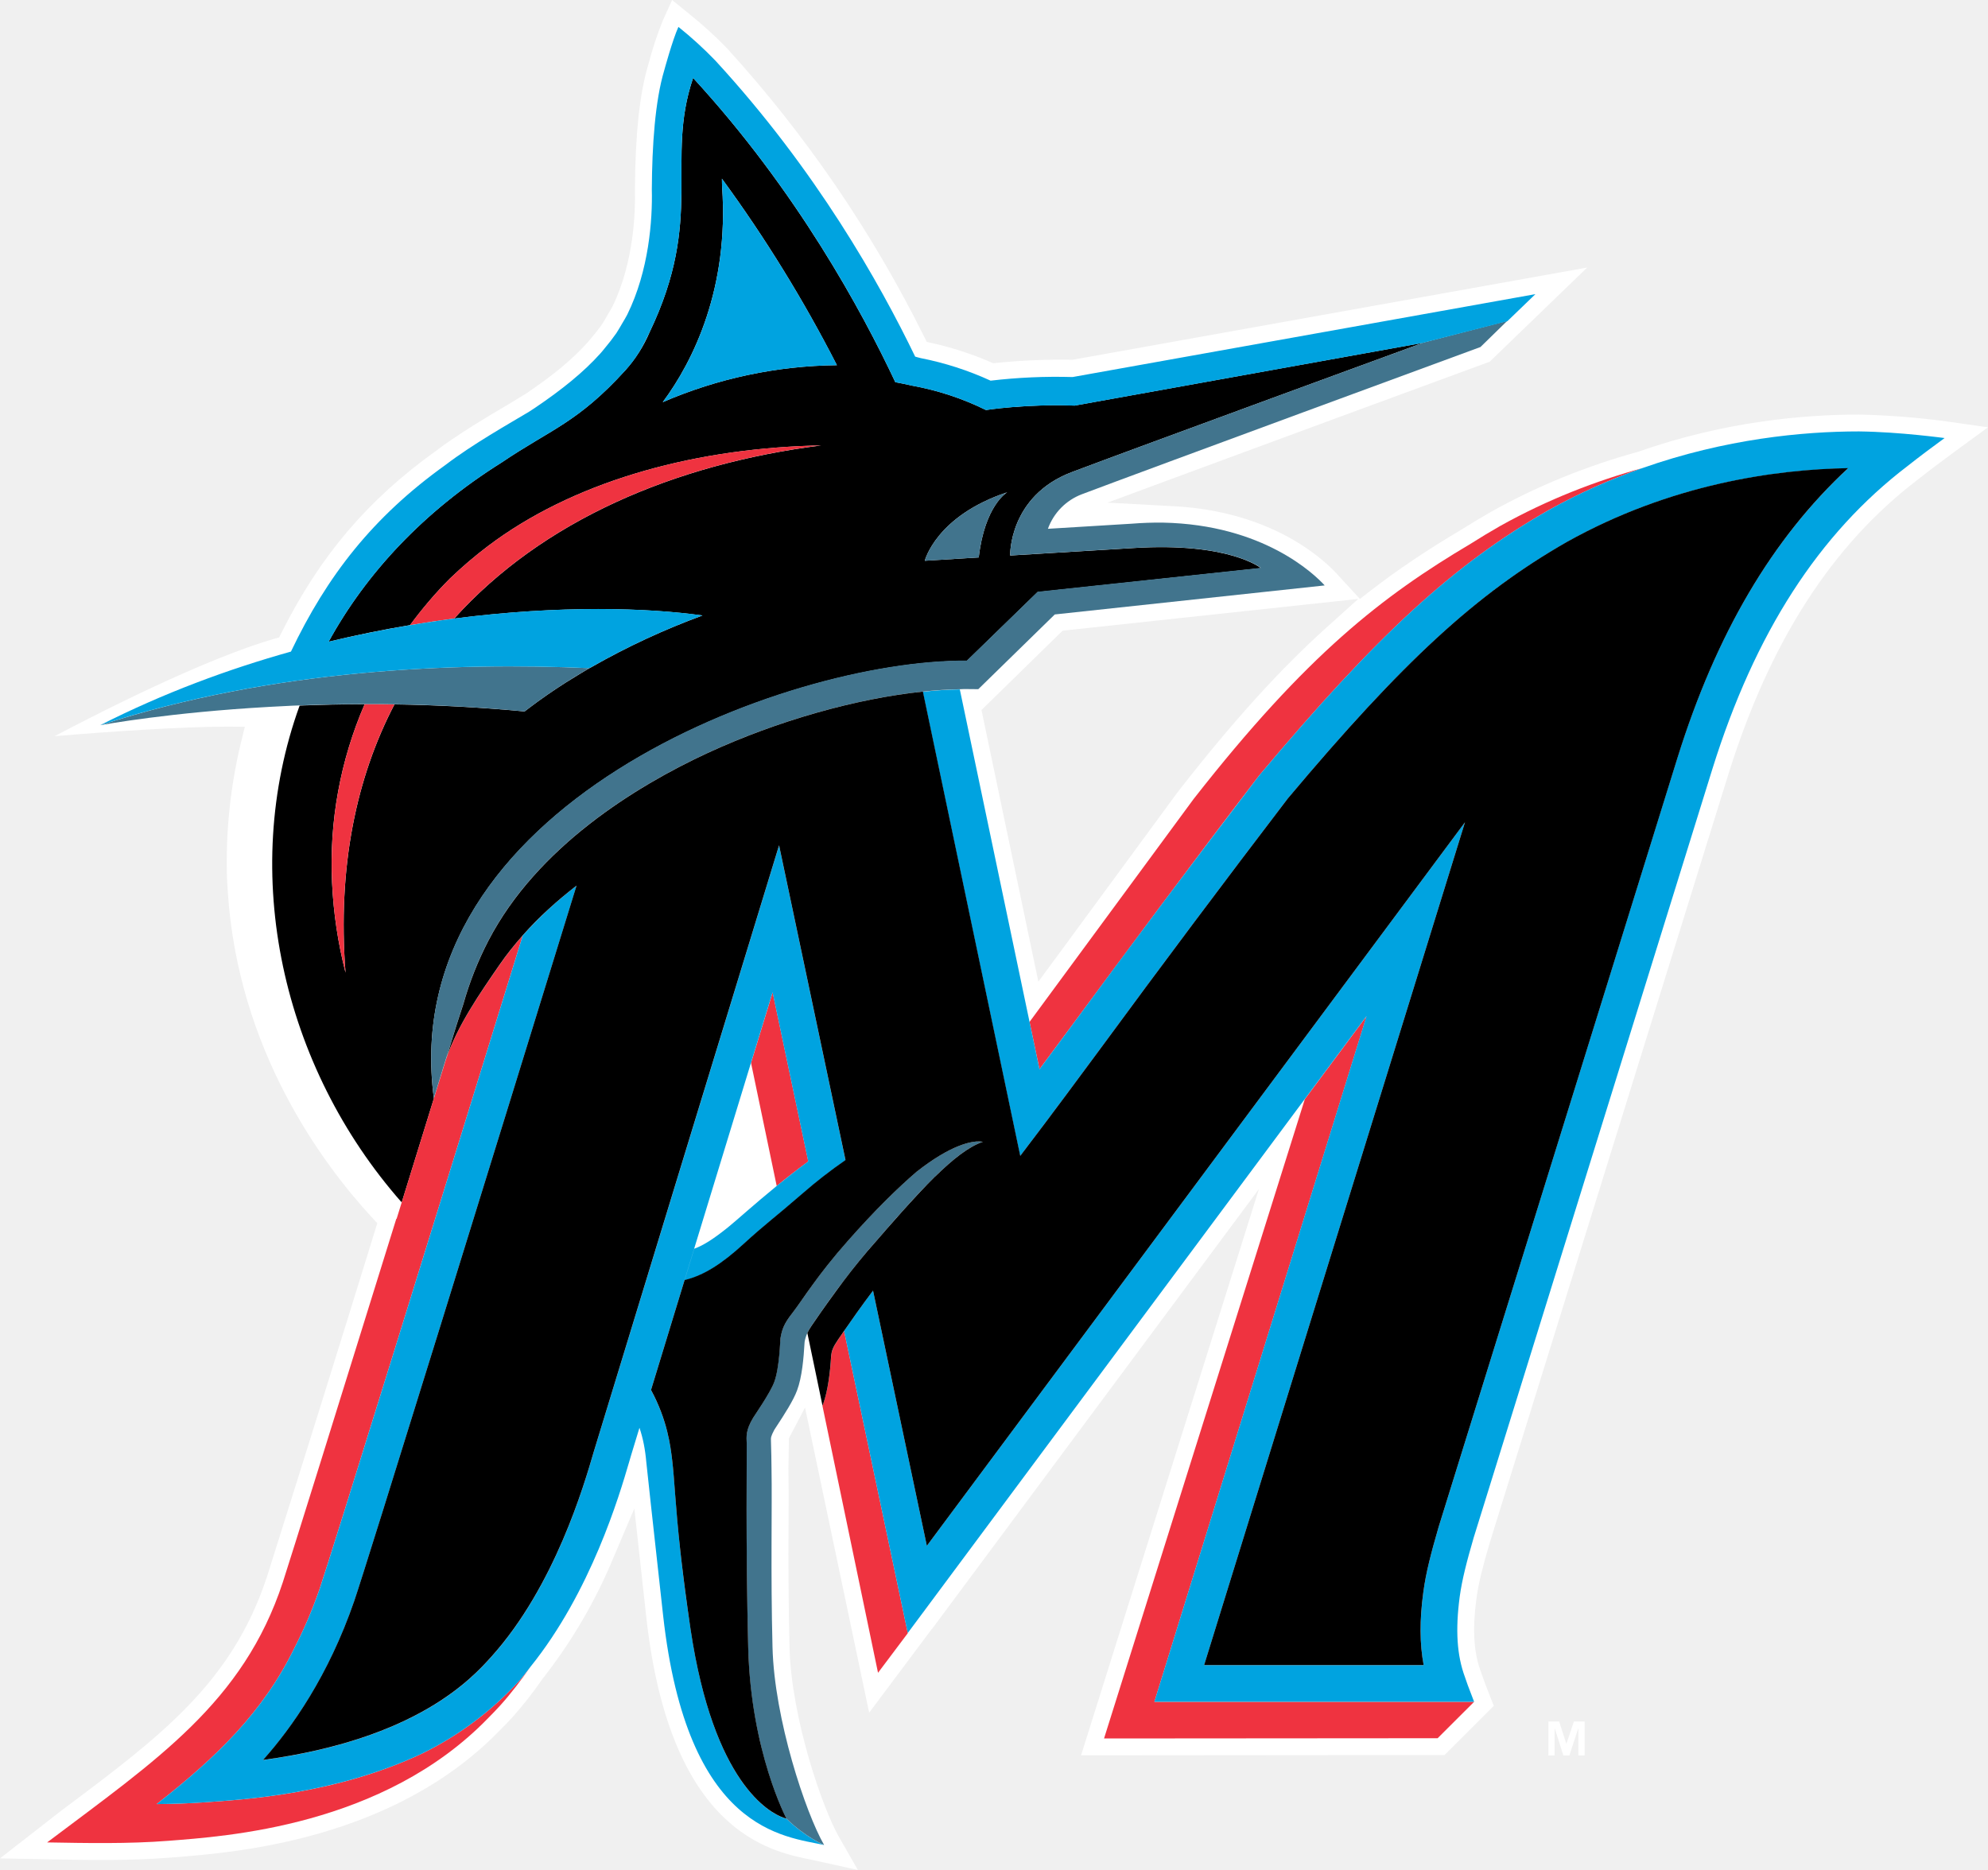
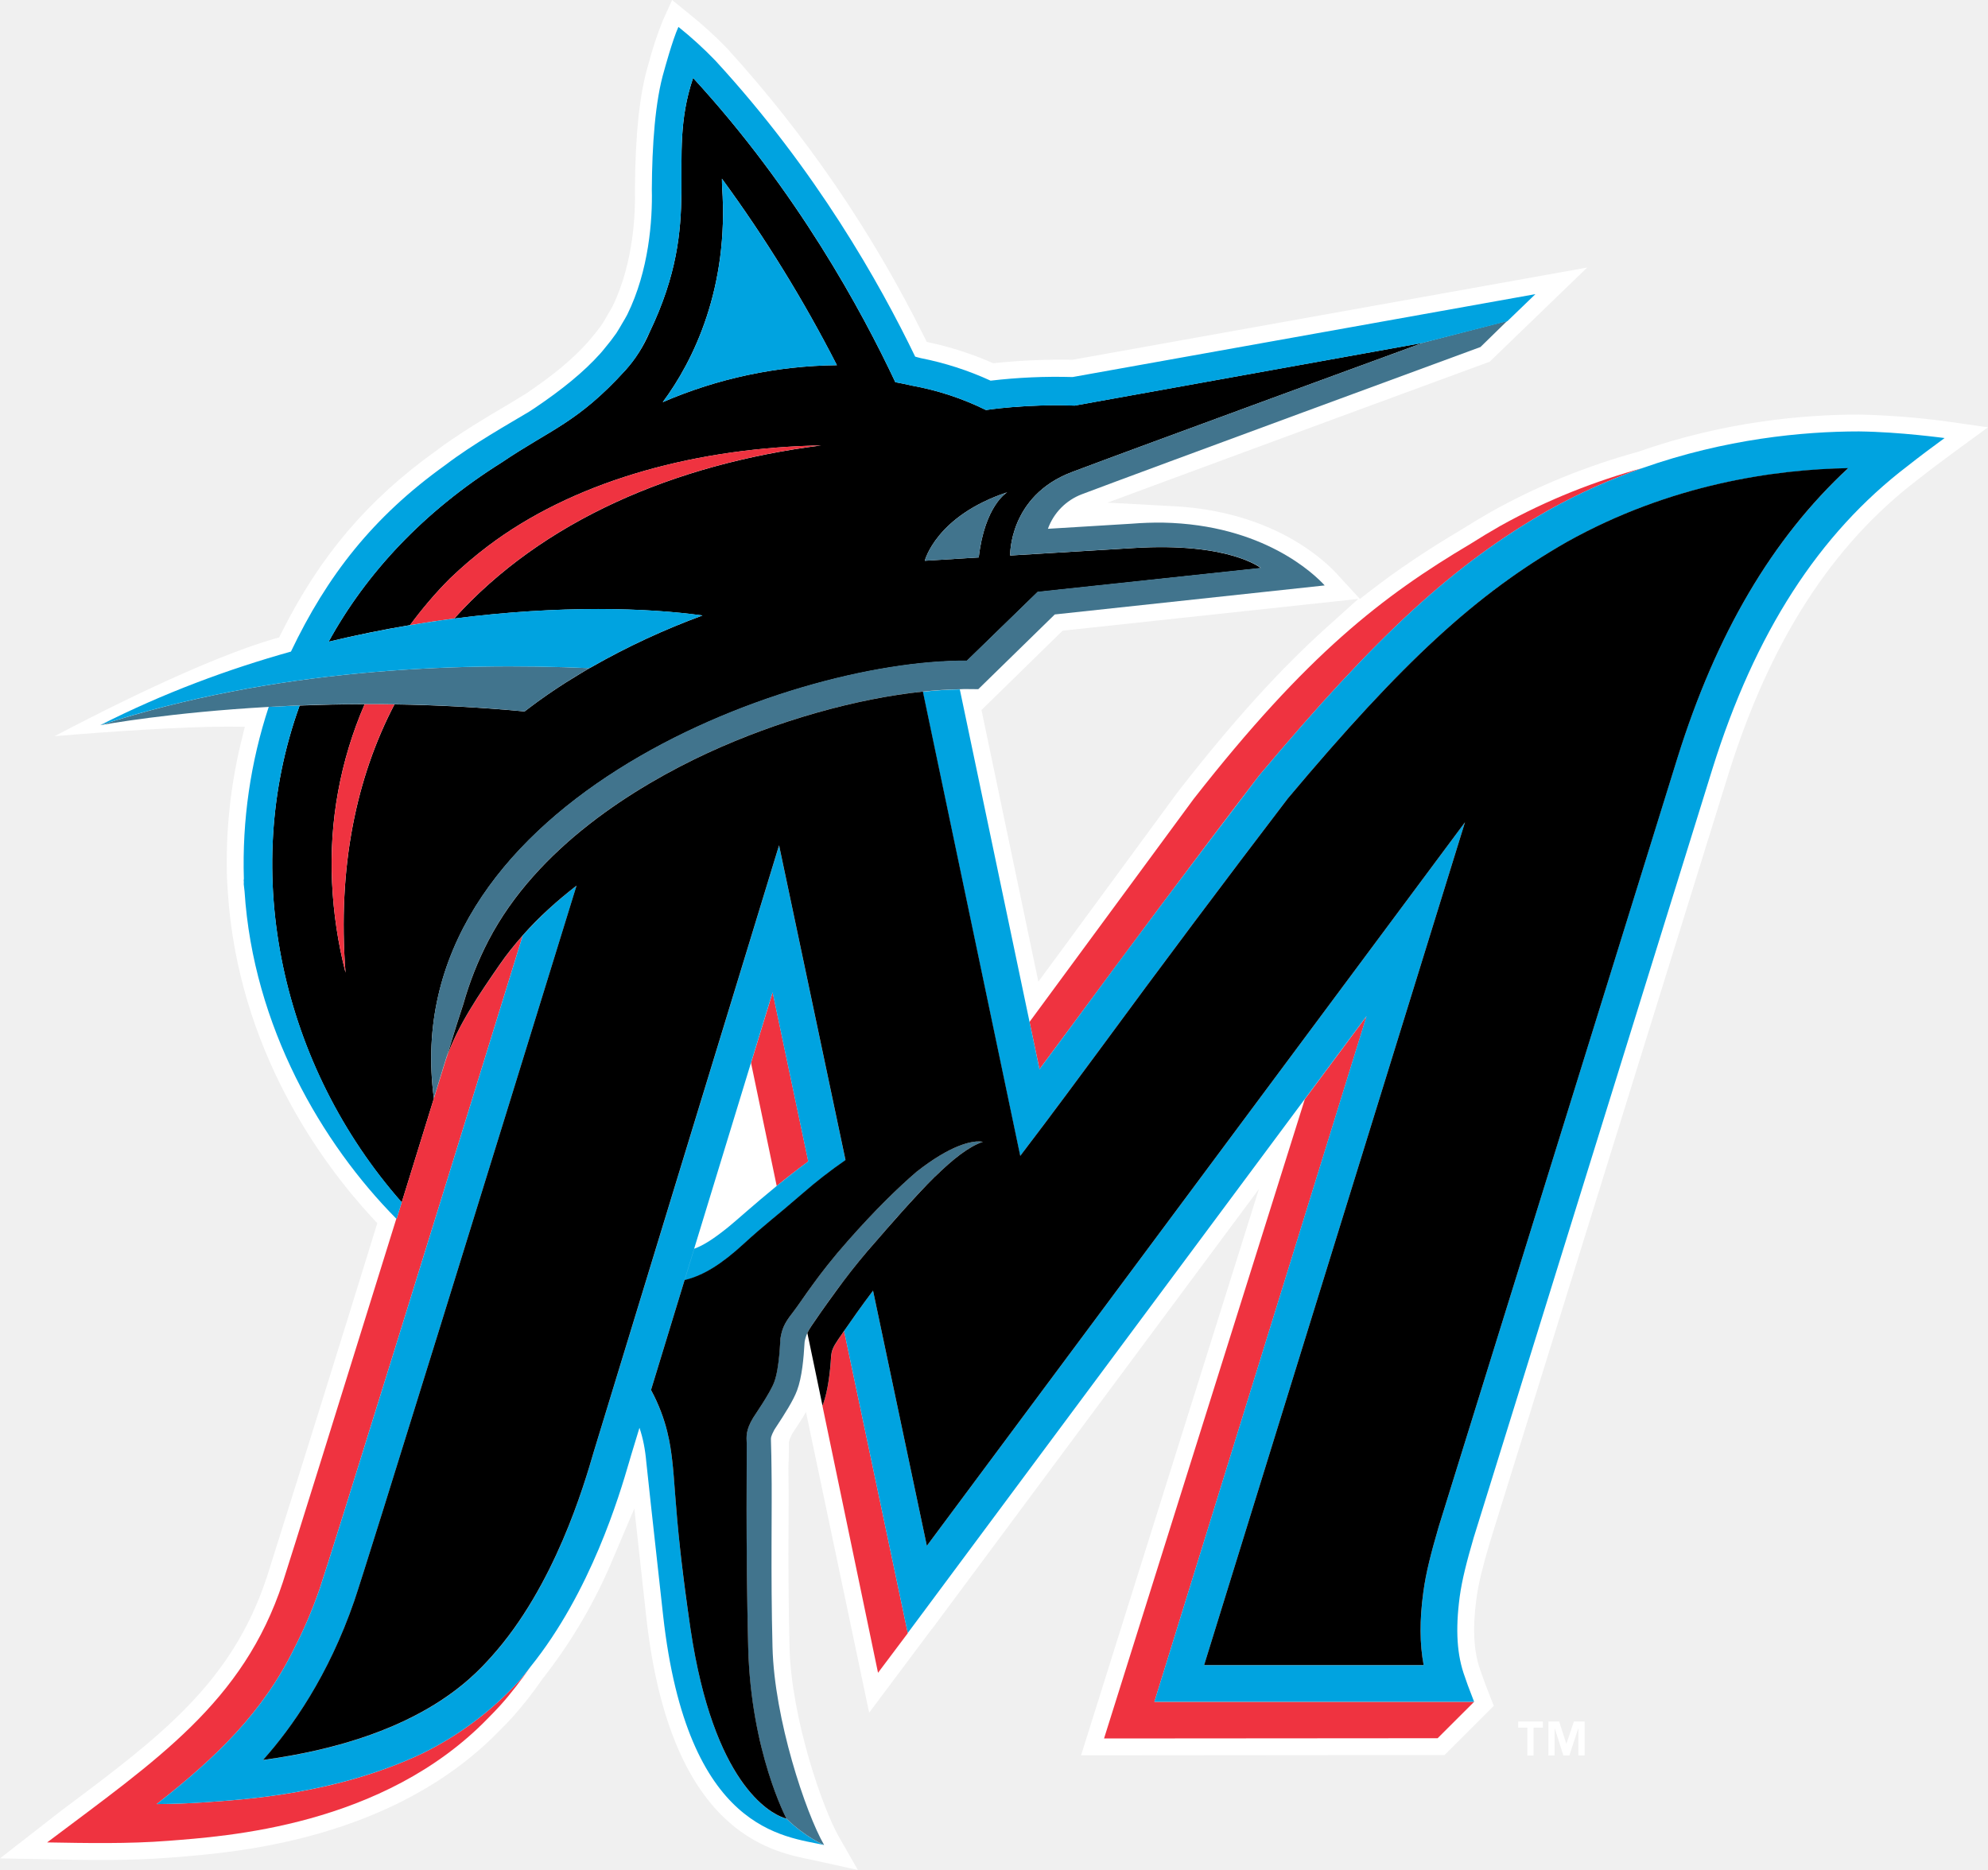
<svg xmlns="http://www.w3.org/2000/svg" viewBox="0 0 31.841 29.955">
  <path d="M30.724 7.677c.184-.146.39-.3.581-.44l.536-.392-.66-.094a12.686 12.686 0 0 0-1.404-.11c-.846 0-2.141.103-3.526.592-.849.234-1.639.557-2.364.963-.159.091-.316.185-.46.276-.577.342-1.047.658-1.484.997l-.162.125-.364-.396c-.213-.234-1.033-1.003-2.607-1.088l-1.072-.058 1.007-.373c1.709-.633 4.718-1.739 5.115-1.885l1.561-1.508-8.241 1.477c-.405-.007-.811.009-1.214.05l-.058.006-.053-.023a5.275 5.275 0 0 0-.909-.296l-.103-.023-.047-.095A20.187 20.187 0 0 0 11.644.773a6.382 6.382 0 0 0-.609-.553l-.27-.22-.145.319a5.863 5.863 0 0 0-.24.729c-.137.459-.205 1.111-.211 1.999.009.318-.01 1.15-.36 1.864l-.084.146a1.895 1.895 0 0 1-.073.123c-.054.08-.112.153-.164.214l-.071.085c-.243.272-.556.532-.987.823l-.282.172c-.349.206-.807.477-1.167.75-1.092.783-1.852 1.677-2.467 2.901l-.044.086-.092.026c-.806.237-2.029.781-3.504 1.556.863-.073 2.031-.152 2.767-.153l.28.002-.066.271a8.207 8.207 0 0 0-.22 2.141l.013.225c.163 2.544 1.516 4.363 2.308 5.222l.087.094-.038.123a986.398 986.398 0 0 1-1.73 5.543c-.561 1.7-1.703 2.555-3.285 3.738L0 29.77l.797.015c.628.012 1.279.024 1.926-.027l.072-.006c.96-.075 3.509-.273 5.216-2.039.071-.07.139-.141.204-.213.162-.181.319-.381.482-.616a8.218 8.218 0 0 0 1.13-1.936l.333-.783.192 1.746c.383 3.435 1.977 3.749 2.657 3.883l.731.161-.305-.533c-.261-.455-.762-1.9-.79-3.04a65.481 65.481 0 0 1-.015-1.982c.002-.346.002-.643-.002-.878l.008-.483.258-.491 1.027 4.888 1.003-1.34.002.001 5.238-7.05-2.849 9.072 5.822-.005.789-.788-.065-.163c-.096-.244-.113-.297-.144-.388-.113-.304-.135-.671-.071-1.157.033-.256.106-.534.213-.899l3.825-12.32c.665-2.126 1.659-3.671 3.04-4.722m-9.479 2.376c-.739.666-1.483 1.485-2.339 2.58l-.058.076-1.922 2.616-.295.4-.911-4.351 1.299-1.271 4.737-.509-.511.459z" fill="#fff" />
+   <path d="M12.69 22.196c-.063.173-.324.548-.337.571a.65.65 0 0 0-.1.261l.376.396c-.001-.035.005-.173.005-.185v-.09c-.002-.056.002-.079.058-.187a.328.328 0 0 1 .02-.031c.097-.146.19-.284.252-.417l-.19-.802a2.038 2.038 0 0 1-.084.484" fill="#fff" />
  <path d="M18.159 8.779l-1.98.12s-.024-.954.99-1.337c1.013-.383 5.621-2.07 5.621-2.07l-4.534.817h-.001l-1.043.188c-.786-.028-1.42.071-1.42.071a4.513 4.513 0 0 0-1.181-.39c-.09-.02-.181-.04-.271-.056-.533-1.134-1.579-3.068-3.239-4.874-.452 1.336.185 2.232-.696 4.072-.095.224-.226.43-.388.611-.769.845-1.198.946-1.983 1.478-1.258.789-2.171 1.779-2.771 2.871.431-.104.866-.193 1.304-.266.194-.261.405-.513.641-.748.191-.183.393-.356.607-.518 1.332-1.006 3.19-1.547 5.197-1.609l.138-.003c-2.355.299-4.468 1.209-5.875 2.773 1.699-.22 3.125-.17 3.976-.049-.598.219-1.201.496-1.78.828l-.031.016-.128.076-.249.153c-.2.127-.395.262-.584.405l-.009.007a1.743 1.743 0 0 0-.068.052 26.37 26.37 0 0 0-2.084-.113c-.612 1.175-.913 2.6-.784 4.298a7.168 7.168 0 0 1-.216-1.441 6.425 6.425 0 0 1 .522-2.86c-.365.001-.711.009-1.041.022-.976 2.697-.28 5.785 1.635 7.959l.515-1.665c-.62-4.679 5.638-7.033 8.537-7.01l1.134-1.103 3.574-.383c0-.003-.511-.417-2.035-.322m-6.593-5.782c-.002-.022-.002-.078-.003-.134a22.007 22.007 0 0 1 1.841 2.987c-.96.01-1.908.211-2.789.592.494-.664 1.063-1.833.951-3.445m4.11 5.933l-.864.053s.18-.718 1.32-1.097c0-.001-.359.206-.456 1.044" />
-   <path d="M21.888 16.278l-.989 1.33-3.216 10.241 5.343-.004.584-.583h-5.121l3.399-10.984zm-4.743.181c.828-1.12 1.962-2.654 3.018-4.03l.008-.01c1.902-2.265 3.114-3.376 4.629-4.245a9.556 9.556 0 0 1 1.507-.676c-.735.203-1.509.497-2.285.931-.158.09-.311.183-.463.279-1.412.838-2.624 1.769-4.441 4.091L16.49 16.37l.159.758.496-.669m-2.361 9.374l.035-.048.028-.037.022-.03-.086.115h.001zm-1.853-4.475l.122.584-.122-.584zm.493.103c-.082.12-.102.18-.11.248l-.002.023c-.014.242-.051.548-.13.762a.16.16 0 0 1-.01.023l.891 4.28.477-.635-1.02-4.839c-.039.053-.072.103-.096.138m-6.671 6.633c-1.393.653-2.845.733-3.479.778-.255.017-.51.027-.765.028.952-.744 1.705-1.471 2.207-2.501.145-.281.282-.595.403-.945.18-.524 1.975-6.326 3.254-10.469-.131.15-.257.306-.37.47-.321.466-.671.968-.858 1.509-.013.036-.023.075-.035.112-.053.171-.105.343-.16.517-.17.553-.345 1.116-.515 1.665l-.083.268-.004-.004c-.939 3.023-1.711 5.497-1.818 5.824-.634 1.928-2.023 2.847-3.775 4.168.626.011 1.301.025 1.947-.026.896-.071 3.436-.226 5.121-1.97.065-.065.128-.131.191-.2.176-.196.333-.404.482-.617-.062.077-.12.158-.187.232a5.203 5.203 0 0 1-1.556 1.161m5.687-9.096c.155-.127.325-.26.506-.393l-.571-2.708-.346 1.13.411 1.971z" fill="#ef3340" />
+   <path d="M21.888 16.278l-.989 1.33-3.216 10.241 5.343-.004.584-.583h-5.121l3.399-10.984zm-4.743.181c.828-1.12 1.962-2.654 3.018-4.03l.008-.01c1.902-2.265 3.114-3.376 4.629-4.245a9.556 9.556 0 0 1 1.507-.676c-.735.203-1.509.497-2.285.931-.158.09-.311.183-.463.279-1.412.838-2.624 1.769-4.441 4.091L16.49 16.37l.159.758.496-.669m-2.361 9.374l.035-.048.028-.037.022-.03-.086.115h.001zm-1.853-4.475l.122.584-.122-.584zm.493.103c-.082.12-.102.18-.11.248l-.002.023c-.014.242-.051.548-.13.762a.16.16 0 0 1-.01.023l.891 4.28.477-.635-1.02-4.839c-.039.053-.072.103-.096.138m-6.671 6.633c-1.393.653-2.845.733-3.479.778-.255.017-.51.027-.765.028.952-.744 1.705-1.471 2.207-2.501.145-.281.282-.595.403-.945.18-.524 1.975-6.326 3.254-10.469-.131.15-.257.306-.37.47-.321.466-.671.968-.858 1.509-.013.036-.023.075-.035.112-.053.171-.105.343-.16.517-.17.553-.345 1.116-.515 1.665l-.083.268-.004-.004c-.939 3.023-1.711 5.497-1.818 5.824-.634 1.928-2.023 2.847-3.775 4.168.626.011 1.301.025 1.947-.026.896-.071 3.436-.226 5.121-1.97.065-.065.128-.131.191-.2.176-.196.333-.404.482-.617-.062.077-.12.158-.187.232a5.203 5.203 0 0 1-1.556 1.161m5.687-9.096c.155-.127.325-.26.506-.393l-.571-2.708-.346 1.13.411 1.971zm.806 1.882l.139-.192-.139.192m0 0c-.073.102-.136.194-.186.266l.186-.266" fill="#ef3340" />
  <path d="M12.596 29.134a.29.29 0 0 1-.048-.014c-.219-.078-1.118-.544-1.487-3.021a31.62 31.62 0 0 1-.148-1.107l-.015-.132c-.083-.759-.091-1.14-.134-1.484-.025-.198-.071-.617-.337-1.107a.084.084 0 0 0 .005-.017l-.001-.001 1.597-5.225.346-1.129.571 2.708c-.182.134-.35.267-.506.394-.362.296-.642.551-.778.661-.227.182-.387.287-.542.344l-.154.504c.304-.072.596-.257.945-.578.355-.326.486-.411.945-.809.247-.214.476-.39.687-.534l-1.064-5.042-2.968 9.714c-.155.534-.627 2.158-1.639 3.282-.309.343-1.188 1.32-3.658 1.654.462-.517 1.047-1.348 1.461-2.548.2-.582 2.28-7.312 3.56-11.458-.311.238-.6.505-.861.797-1.279 4.143-3.074 9.945-3.254 10.469-.121.35-.259.664-.403.944-.502 1.03-1.255 1.757-2.207 2.501.253-.002.507-.01.765-.028.633-.045 2.086-.126 3.479-.778a5.203 5.203 0 0 0 1.556-1.161c.067-.074.125-.154.187-.232.968-1.201 1.425-2.748 1.58-3.279l.033-.113.133-.437c.057.167.092.347.11.554 0 0 .109 1.021.269 2.454.387 3.47 1.946 3.534 2.579 3.676 0 .001-.293-.12-.604-.422M29.774 6.911c-.903 0-2.141.12-3.467.587-.495.174-1 .392-1.507.676-1.515.868-2.727 1.979-4.629 4.245l-.008.01a276.146 276.146 0 0 0-3.018 4.03l-.496.67-.159-.758-1.117-5.327a6.19 6.19 0 0 0-.593.038l1.559 7.437.389-.514c.181-.239.493-.661.889-1.196.99-1.348 1.993-2.687 3.008-4.016 1.85-2.203 3.019-3.278 4.464-4.106 1.668-.934 3.345-1.165 4.511-1.185-1.216 1.126-2.114 2.653-2.735 4.642l-3.824 12.321c-.12.413-.203.731-.244 1.04-.06.448-.059.829.005 1.169h-3.516l4.178-13.502-8.619 11.591-.862-4.088c-.183.241-.35.481-.464.646l1.02 4.839 6.359-8.554.989-1.329-3.398 10.984h5.121c-.105-.269-.119-.315-.147-.397-.128-.344-.154-.751-.084-1.283.037-.272.113-.567.224-.948l3.824-12.316c.681-2.181 1.704-3.768 3.126-4.852.191-.151.398-.306.593-.448.001.002-.701-.098-1.372-.106" fill="#00a3e0" />
  <path d="M12.93 21.353a.81.81 0 0 1 .067-.114l.063-.093.186-.266.139-.192c.159-.217.326-.43.499-.636l.284-.326.028-.033c.083-.095.164-.188.245-.277l.049-.055a10.867 10.867 0 0 1 .457-.485l.025-.026h.002c.283-.278.541-.483.767-.559-.016-.005-.034-.003-.051-.006-.123-.004-.447.042-1.012.487-.294.253-.656.606-1.096 1.101-.493.557-.722.941-.892 1.161-.127.163-.166.254-.191.407-.005.028-.016.471-.099.698-.064.173-.324.548-.337.571-.122.203-.108.302-.104.414.004.113-.018 1.609.024 3.274s.613 2.735.613 2.735l-.001-.001c.311.303.604.423.604.423-.298-.52-.797-2.018-.826-3.167-.031-1.2-.005-2.248-.016-2.864-.001-.135-.004-.27-.008-.405l-.001-.035c-.002-.056-.002-.073.054-.18.006-.01.011-.019.02-.031.144-.218.286-.441.344-.599.08-.214.106-.519.12-.762l.002-.023a.623.623 0 0 1 .042-.133v-.003z" fill="#41748d" />
+   <path d="M6.435 19.259C4.52 17.086 3.824 13.997 4.8 11.3c-.165.007-.331.015-.496.024a8.02 8.02 0 0 0-.398 2.754c0 .008-.003.015-.003.023l.002.025c.001.013-.002.026-.001.039l.013.114c.139 2.161 1.239 4.041 2.431 5.244l.004.004.083-.268" fill="#00a3e0" />
  <path d="M22.776 5.493l-4.52.815 4.534-.816s-4.607 1.686-5.621 2.07c-1.013.383-.99 1.336-.99 1.336l1.98-.12c1.524-.096 2.035.319 2.035.319l-3.574.382-1.134 1.103c-2.899-.023-9.156 2.331-8.537 7.01l.159-.518.035-.112.011-.035.154-.499c.039-.12.076-.238.111-.342.101-.356.235-.697.403-1.019.777-1.497 2.355-2.469 3.499-3 1.125-.521 2.389-.877 3.458-.988.205-.022.405-.035.592-.038l.071-.003.227.002 1.225-1.197 4.323-.465c-.164-.179-.981-.974-2.592-1.006a5.457 5.457 0 0 0-.495.017l-1.346.082a.927.927 0 0 1 .545-.554c.999-.378 6.337-2.341 6.383-2.358l.428-.418-1.364.352z" fill="#41748d" />
  <path d="M5.319 14.139c.021.489.095.971.215 1.441-.13-1.698.172-3.122.783-4.297a25.178 25.178 0 0 0-.476-.004 6.425 6.425 0 0 0-.522 2.86m7.831-7.004l-.138.003c-2.006.063-3.865.604-5.197 1.61a6.8 6.8 0 0 0-.607.518 6.622 6.622 0 0 0-.641.748c.24-.04.477-.076.708-.106 1.406-1.564 3.519-2.474 5.875-2.773" fill="#ef3340" />
  <path d="M11.563 2.863c.001.056.001.112.003.134.112 1.612-.456 2.781-.951 3.445a7.22 7.22 0 0 1 2.79-.592 22.176 22.176 0 0 0-1.842-2.987" fill="#00a3e0" />
  <path d="M14.812 8.983l.864-.053c.097-.838.456-1.044.456-1.044-1.141.379-1.32 1.097-1.32 1.097m-8.971 2.296c.855-.003 1.71.037 2.562.117l.068-.052.009-.007c.189-.143.384-.278.584-.405.082-.053.166-.103.249-.153l.128-.076c-2.158-.095-5.061.013-7.831.914.069-.013 1.113-.204 2.695-.293.511-.03 1.024-.045 1.536-.045" fill="#41748d" />
  <path d="M9.44 10.703l.031-.016a11.789 11.789 0 0 1 1.78-.828c-.85-.121-2.277-.171-3.975.049a20.19 20.19 0 0 0-2.013.372c.601-1.092 1.513-2.081 2.772-2.871.785-.532 1.214-.633 1.982-1.477.199-.219.289-.405.388-.612.882-1.84.244-2.736.696-4.071 1.661 1.805 2.707 3.739 3.239 4.874.091.016.181.035.271.056.341.062.748.175 1.181.39 0 0 .634-.1 1.421-.071l1.043-.188 4.521-.815 1.366-.35.449-.433-7.413 1.328a9.005 9.005 0 0 0-1.313.058 4.983 4.983 0 0 0-1.118-.361c-.031-.006-.06-.017-.09-.024-.566-1.172-1.586-2.988-3.199-4.741a6.194 6.194 0 0 0-.593-.541c-.094.205-.228.699-.228.699-.146.488-.194 1.202-.198 1.904.012.489-.046 1.3-.393 2.005-.024.047-.052.092-.079.138-.031.053-.062.108-.096.16-.058.083-.12.163-.185.24-.024.028-.046.059-.072.086-.265.296-.609.575-1.05.873l-.092.06c-.32.192-.899.517-1.338.852-1.167.836-1.895 1.776-2.475 2.99-1.001.28-2.036.662-3.056 1.179l.004-.001c2.771-.9 5.673-1.008 7.832-.913" fill="#00a3e0" />
  <path d="M13.311 21.731l.002-.023c.008-.068.028-.128.11-.248l.096-.139c.114-.166.282-.405.464-.646l.862 4.088 8.619-11.591-4.178 13.501h3.516c-.064-.34-.066-.72-.005-1.169.041-.309.124-.627.244-1.04l3.826-12.322c.621-1.99 1.519-3.516 2.735-4.643-1.167.02-2.843.252-4.511 1.185-1.445.828-2.615 1.904-4.464 4.106a267.272 267.272 0 0 0-3.008 4.016c-.396.535-.708.957-.889 1.196l-.389.514-1.559-7.437c-1.069.111-2.333.467-3.458.988-1.144.531-2.722 1.503-3.5 3a5.35 5.35 0 0 0-.403 1.019l-.111.342-.154.499-.012.035c.188-.541.537-1.043.858-1.509.113-.164.239-.32.37-.469.261-.295.554-.559.862-.797-1.279 4.146-3.36 10.876-3.56 11.458-.414 1.2-.999 2.031-1.461 2.548 2.47-.334 3.349-1.312 3.658-1.655 1.012-1.125 1.484-2.749 1.639-3.282.013-.048 2.968-9.715 2.968-9.715l1.064 5.042a7.7 7.7 0 0 0-.687.534c-.459.398-.59.484-.945.809-.349.321-.641.506-.945.579l-.533 1.745-.005.016c.266.49.312.91.337 1.108.042.345.05.726.134 1.484l.015.132.036.296.027.209c.024.184.052.382.084.602.37 2.477 1.269 2.943 1.488 3.021.031.011.047.014.048.015h.001s-.57-1.07-.613-2.735c-.042-1.665-.02-3.161-.024-3.274s-.018-.211.104-.414c.013-.023.274-.398.337-.571.084-.226.095-.669.099-.698.025-.153.063-.244.191-.407.17-.22.399-.604.892-1.16.439-.496.802-.849 1.096-1.102.565-.445.889-.491 1.012-.487.017.003.034.002.051.006-.226.076-.484.281-.767.559h-.002l-.025.026c-.06.059-.122.123-.184.189l-.062.066c-.088.094-.174.189-.26.285l-.245.277-.028.033-.284.326c-.174.206-.341.418-.499.637l-.139.192c-.073.102-.136.194-.186.266l-.063.092a.81.81 0 0 0-.067.114l.001.005.122.584.119.574.01-.023c.078-.214.114-.519.128-.762" />
-   <path d="M25.089 27.933h-.002l-.114-.355H24.8v.543h.1v-.433h.002l.138.433h.096l.142-.433h.002v.433h.1v-.543h-.172l-.119.355z" fill="#fff" />
+   <path d="M25.089 27.933h-.002l-.114-.355H24.8v.543h.1v-.433h.002l.138.433h.096l.142-.433h.002v.433h.1v-.543h-.172l-.119.355zm-.773-.258h.147v.447h.1v-.447h.148v-.097h-.395v.097z" fill="#fff" />
</svg>
